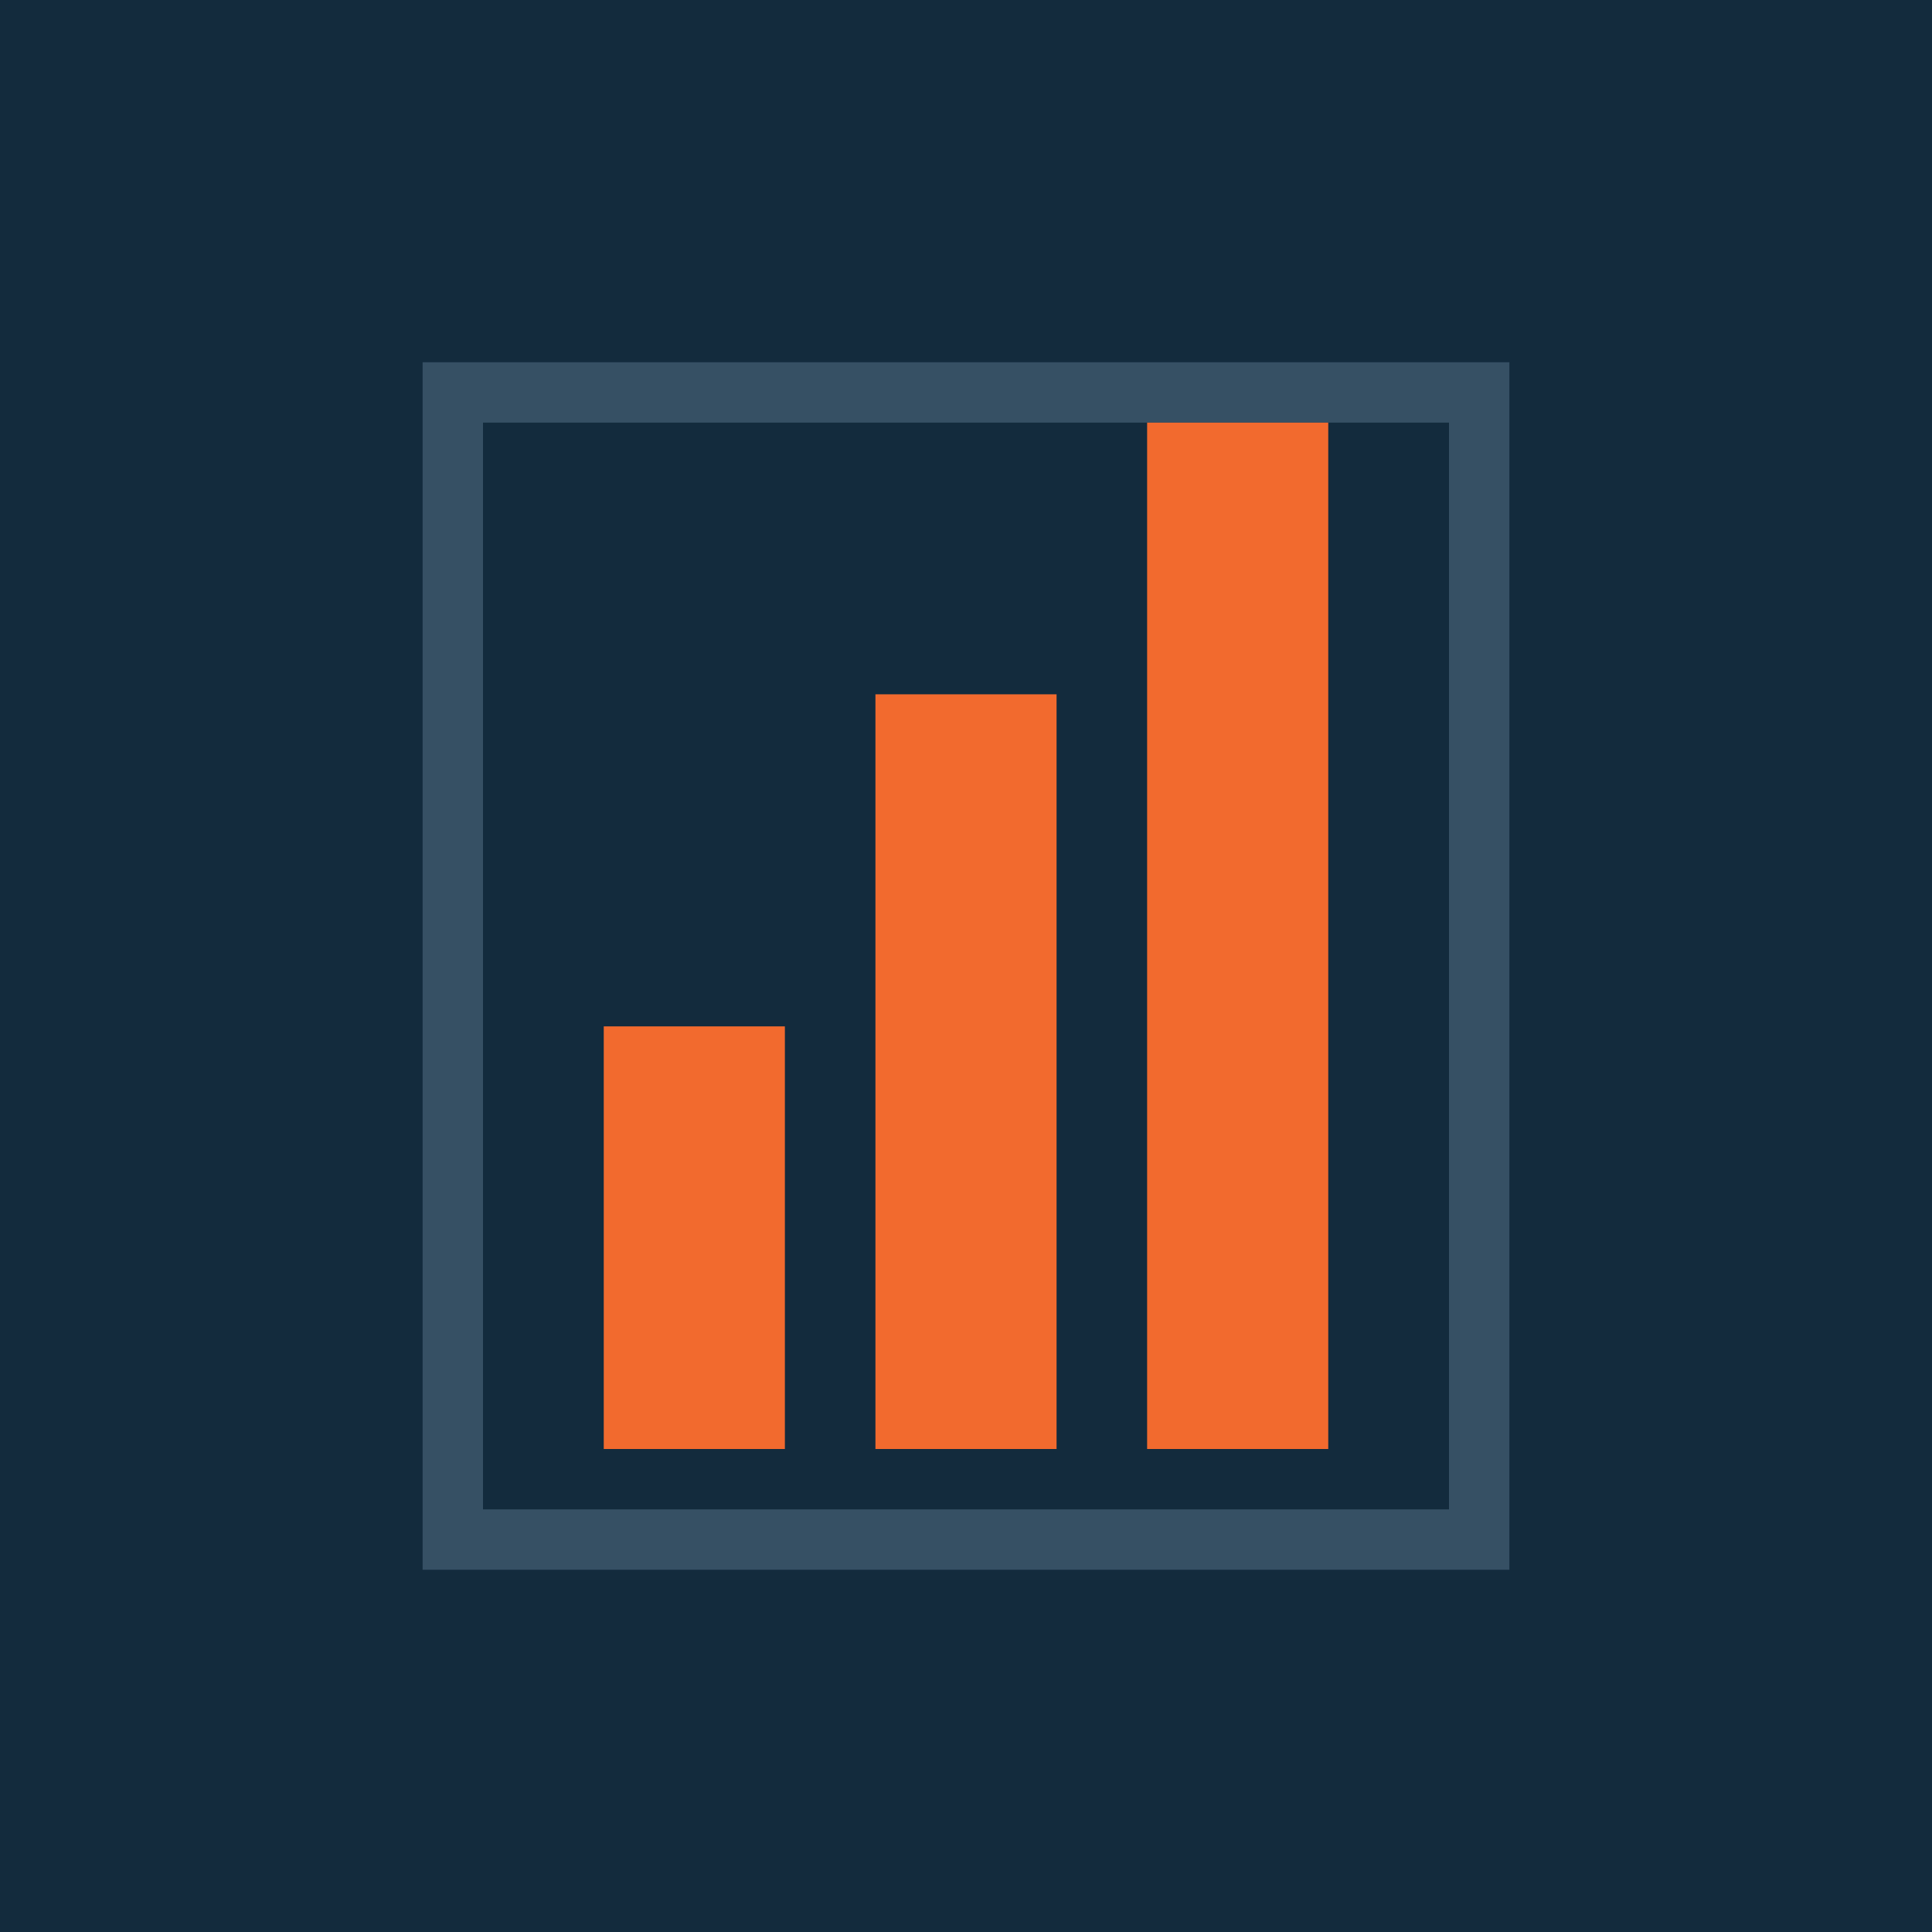
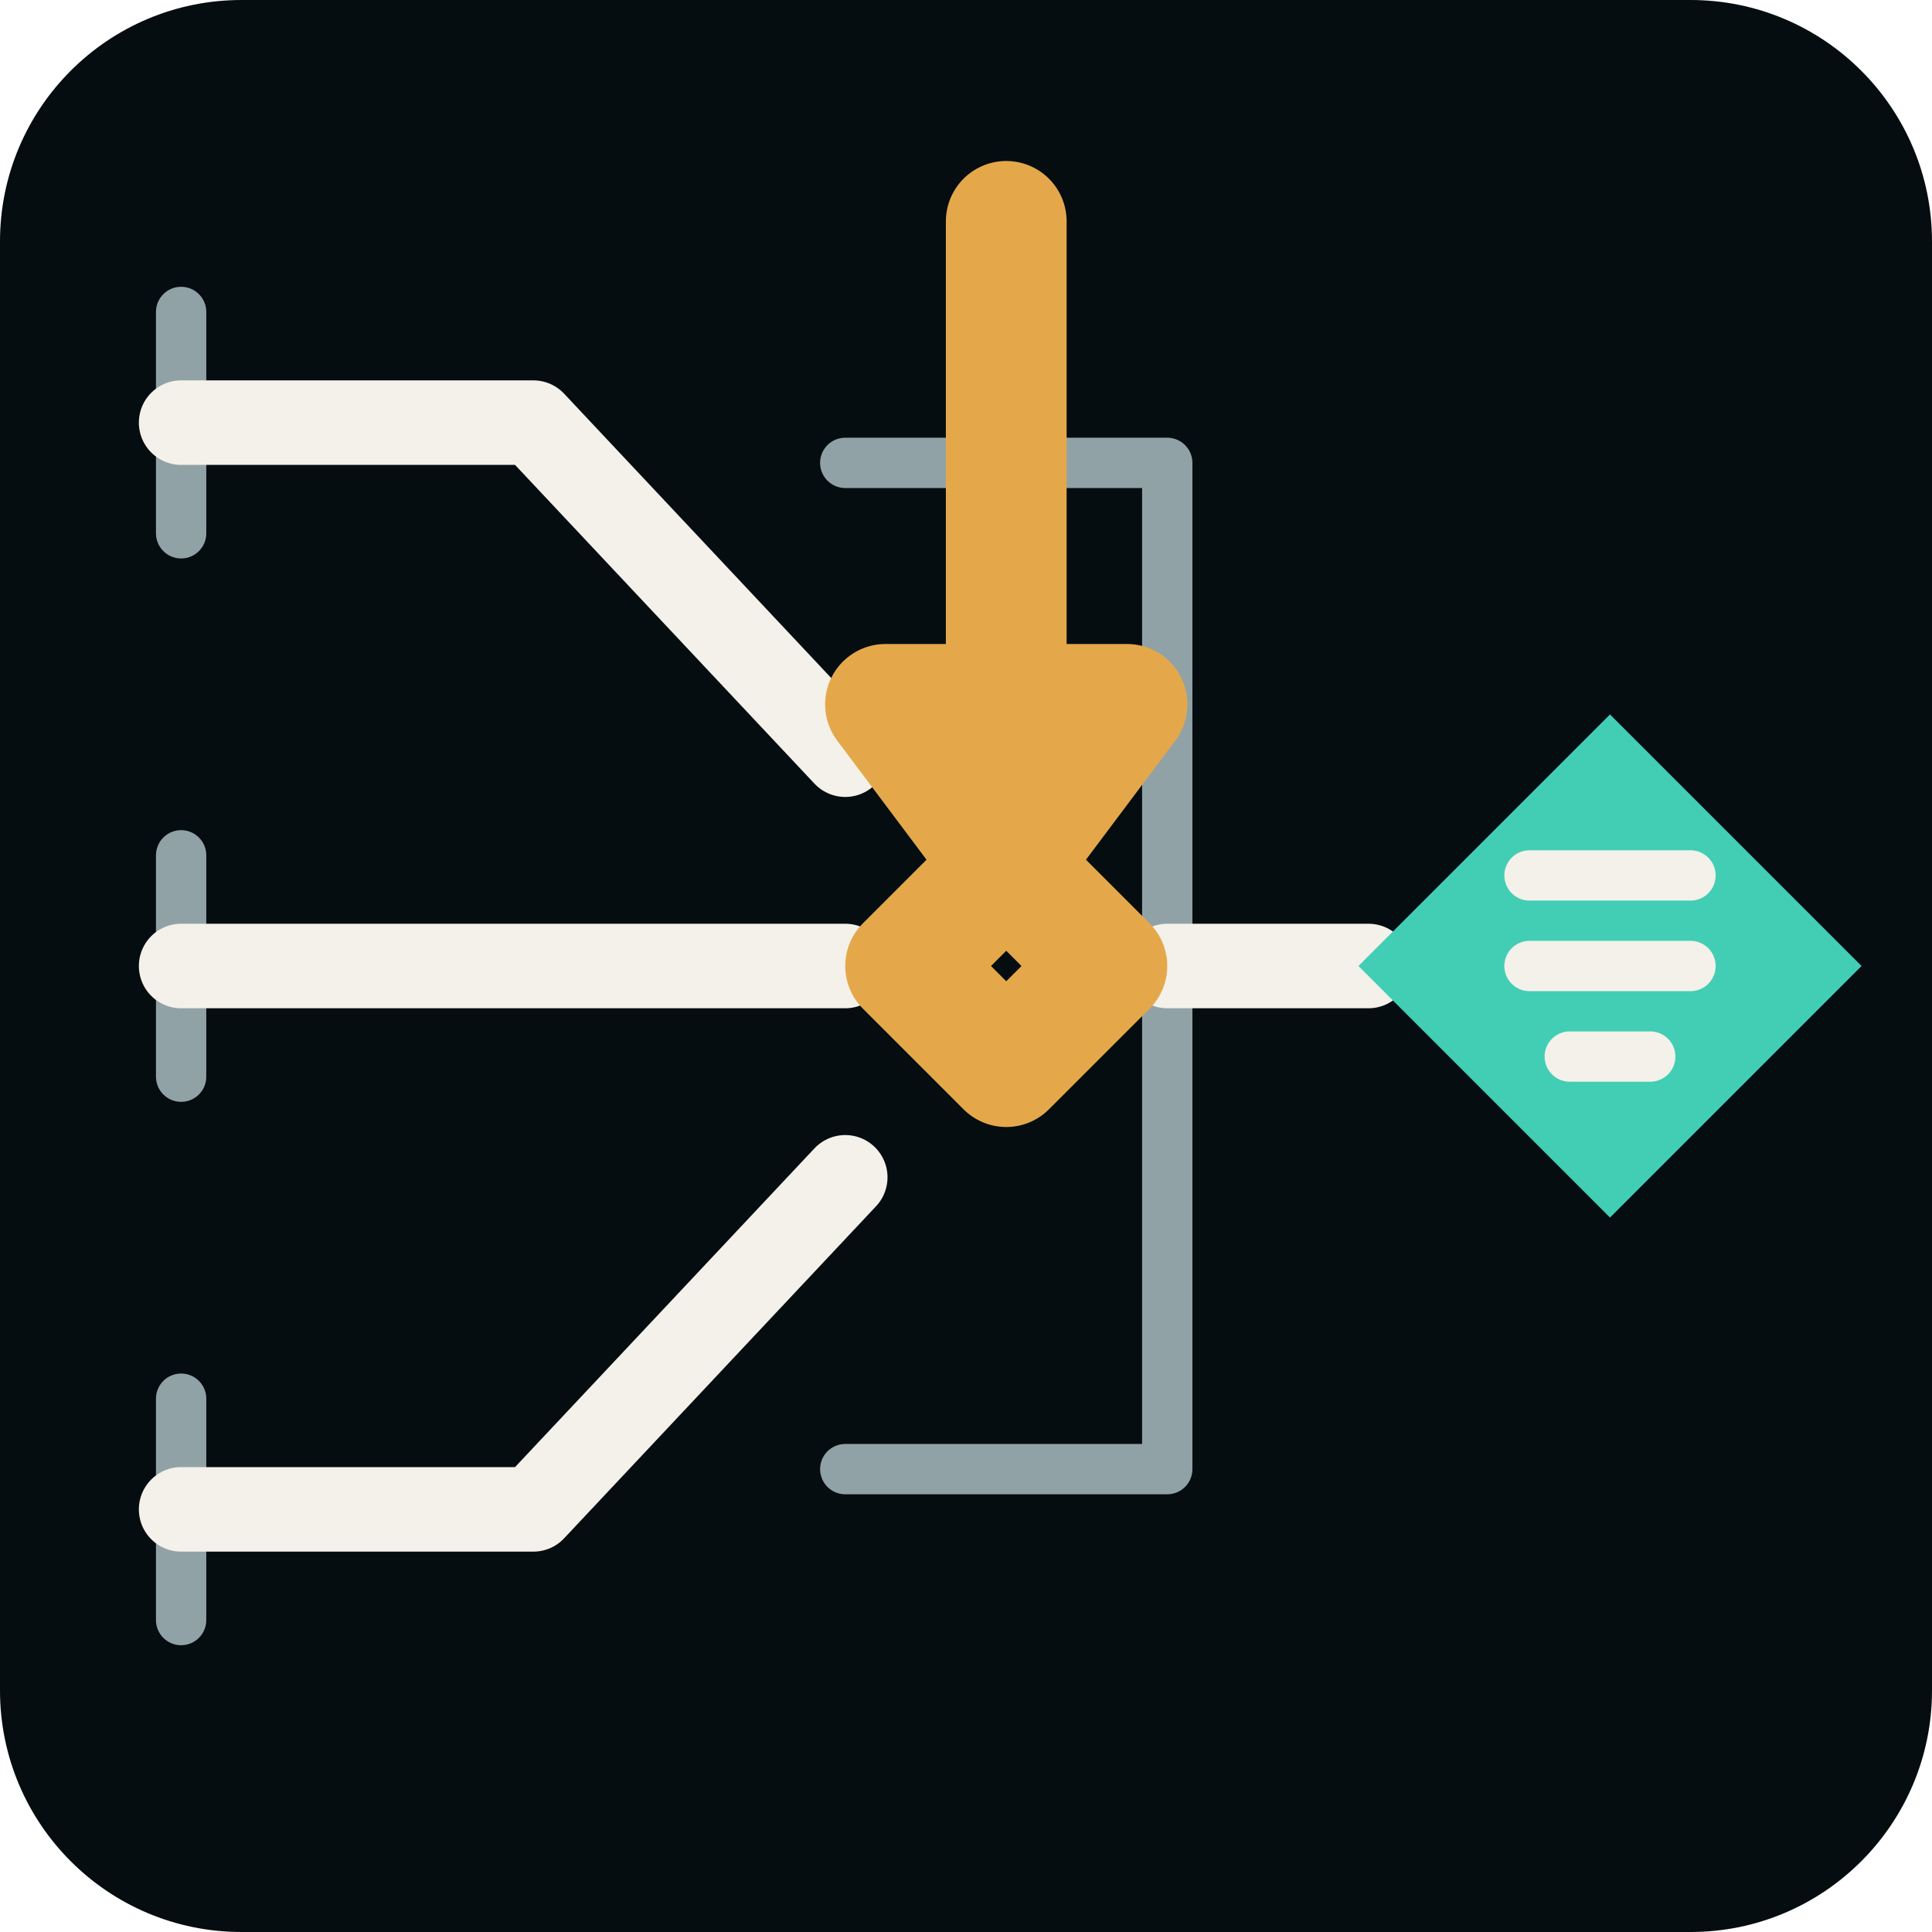
- <svg xmlns="http://www.w3.org/2000/svg" viewBox="0 0 64 64">
-   <rect width="64" height="64" fill="#132b3d" />
-   <path d="M15 13h34v38H15z" fill="none" stroke="#365064" stroke-width="2" />
-   <path d="M23 37v8M32 26v19M41 17v28" stroke="#f26a2e" stroke-linecap="square" stroke-width="6" />
+ <svg xmlns="http://www.w3.org/2000/svg" viewBox="0 0 48 48">
+   <rect width="48" height="48" rx="6" fill="#050d11" />
+   <path d="M4.5 7.75v5.5m0 8v5.5m0 8v5.5M21 11.5h8v25h-8" fill="none" stroke="#91a2a6" stroke-linecap="round" stroke-linejoin="round" stroke-width="1.25" />
+   <path d="M4.5 10.5h8.75L21 18.75M4.5 24H21M4.5 37.5h8.75L21 29.25M29 24h5" fill="none" stroke="#f3f1e9" stroke-linecap="round" stroke-linejoin="round" stroke-width="2.1" />
+   <path d="M25 5.5v12m-3 0h6L25 21.5ZM25 21.5l2.5 2.5-2.5 2.5-2.5-2.5Z" fill="none" stroke="#e4a84b" stroke-linecap="round" stroke-linejoin="round" stroke-width="3" />
+   <path d="m40 17.75 6.25 6.25L40 30.25 33.75 24Z" fill="#42ceb5" />
+   <path d="M38 21.75h4m-4 2.25h4m-3 2.25h2" fill="none" stroke="#f3f1e9" stroke-linecap="round" stroke-width="1.25" />
</svg>
